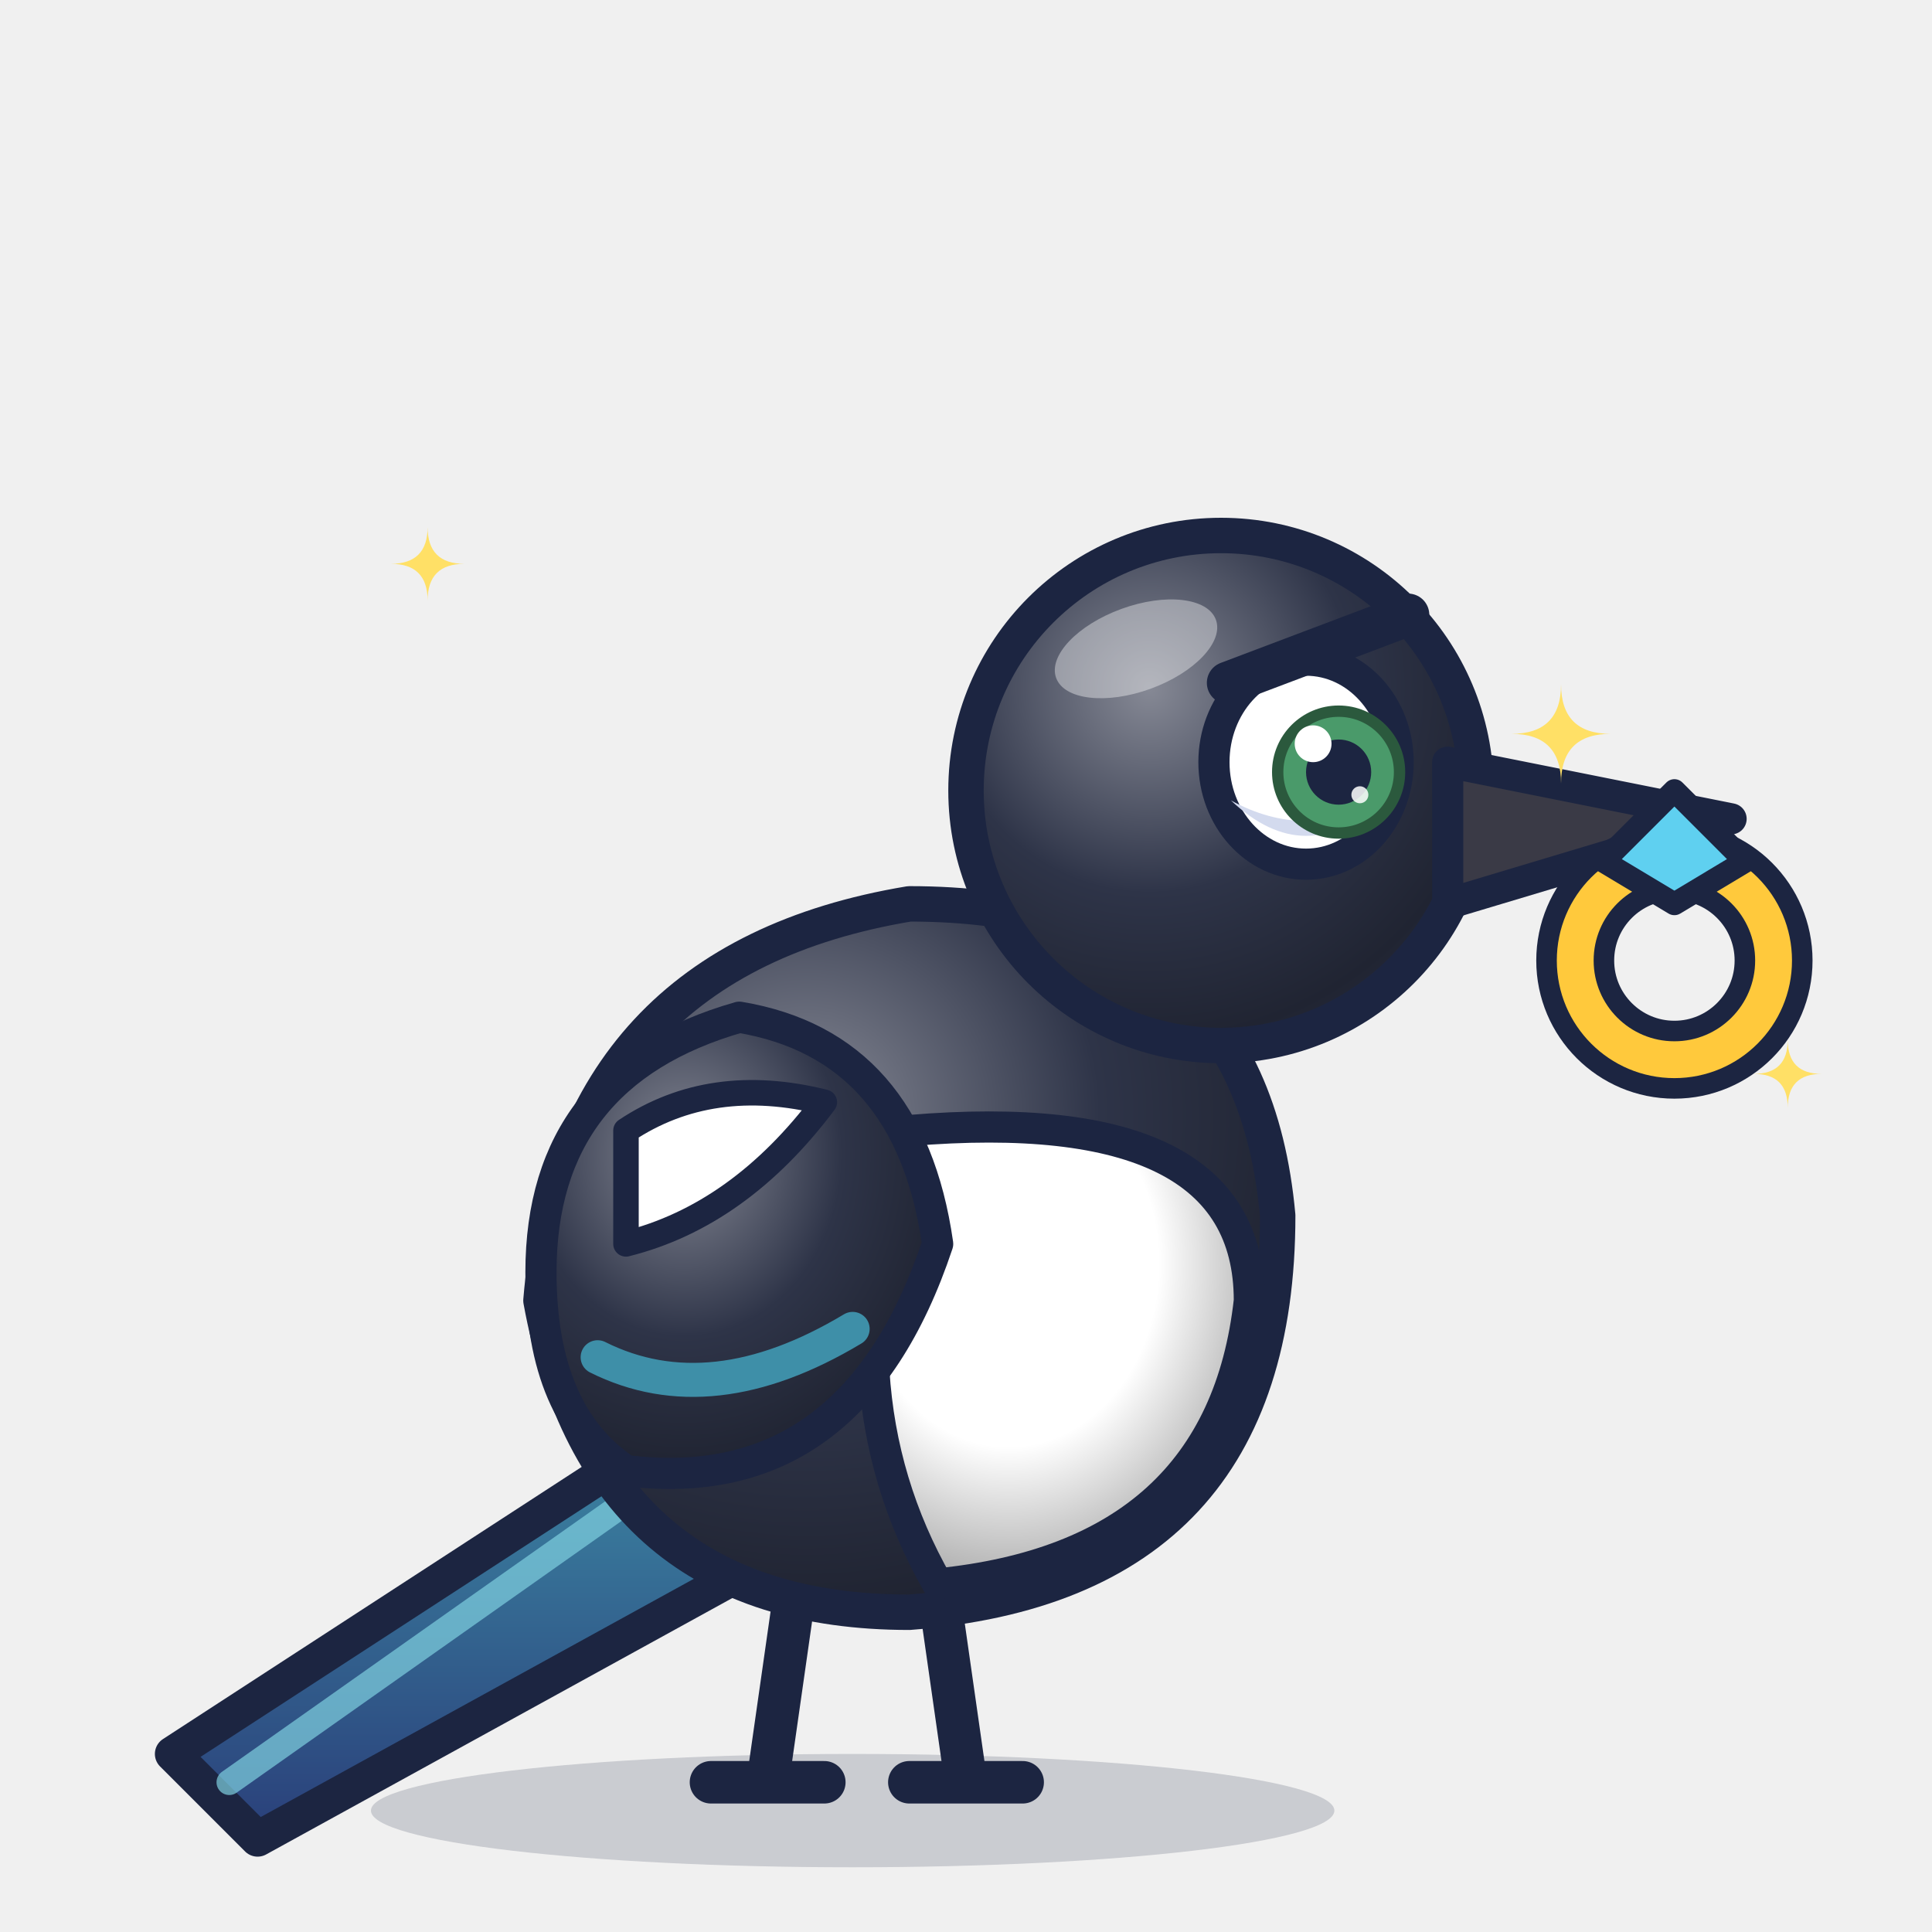
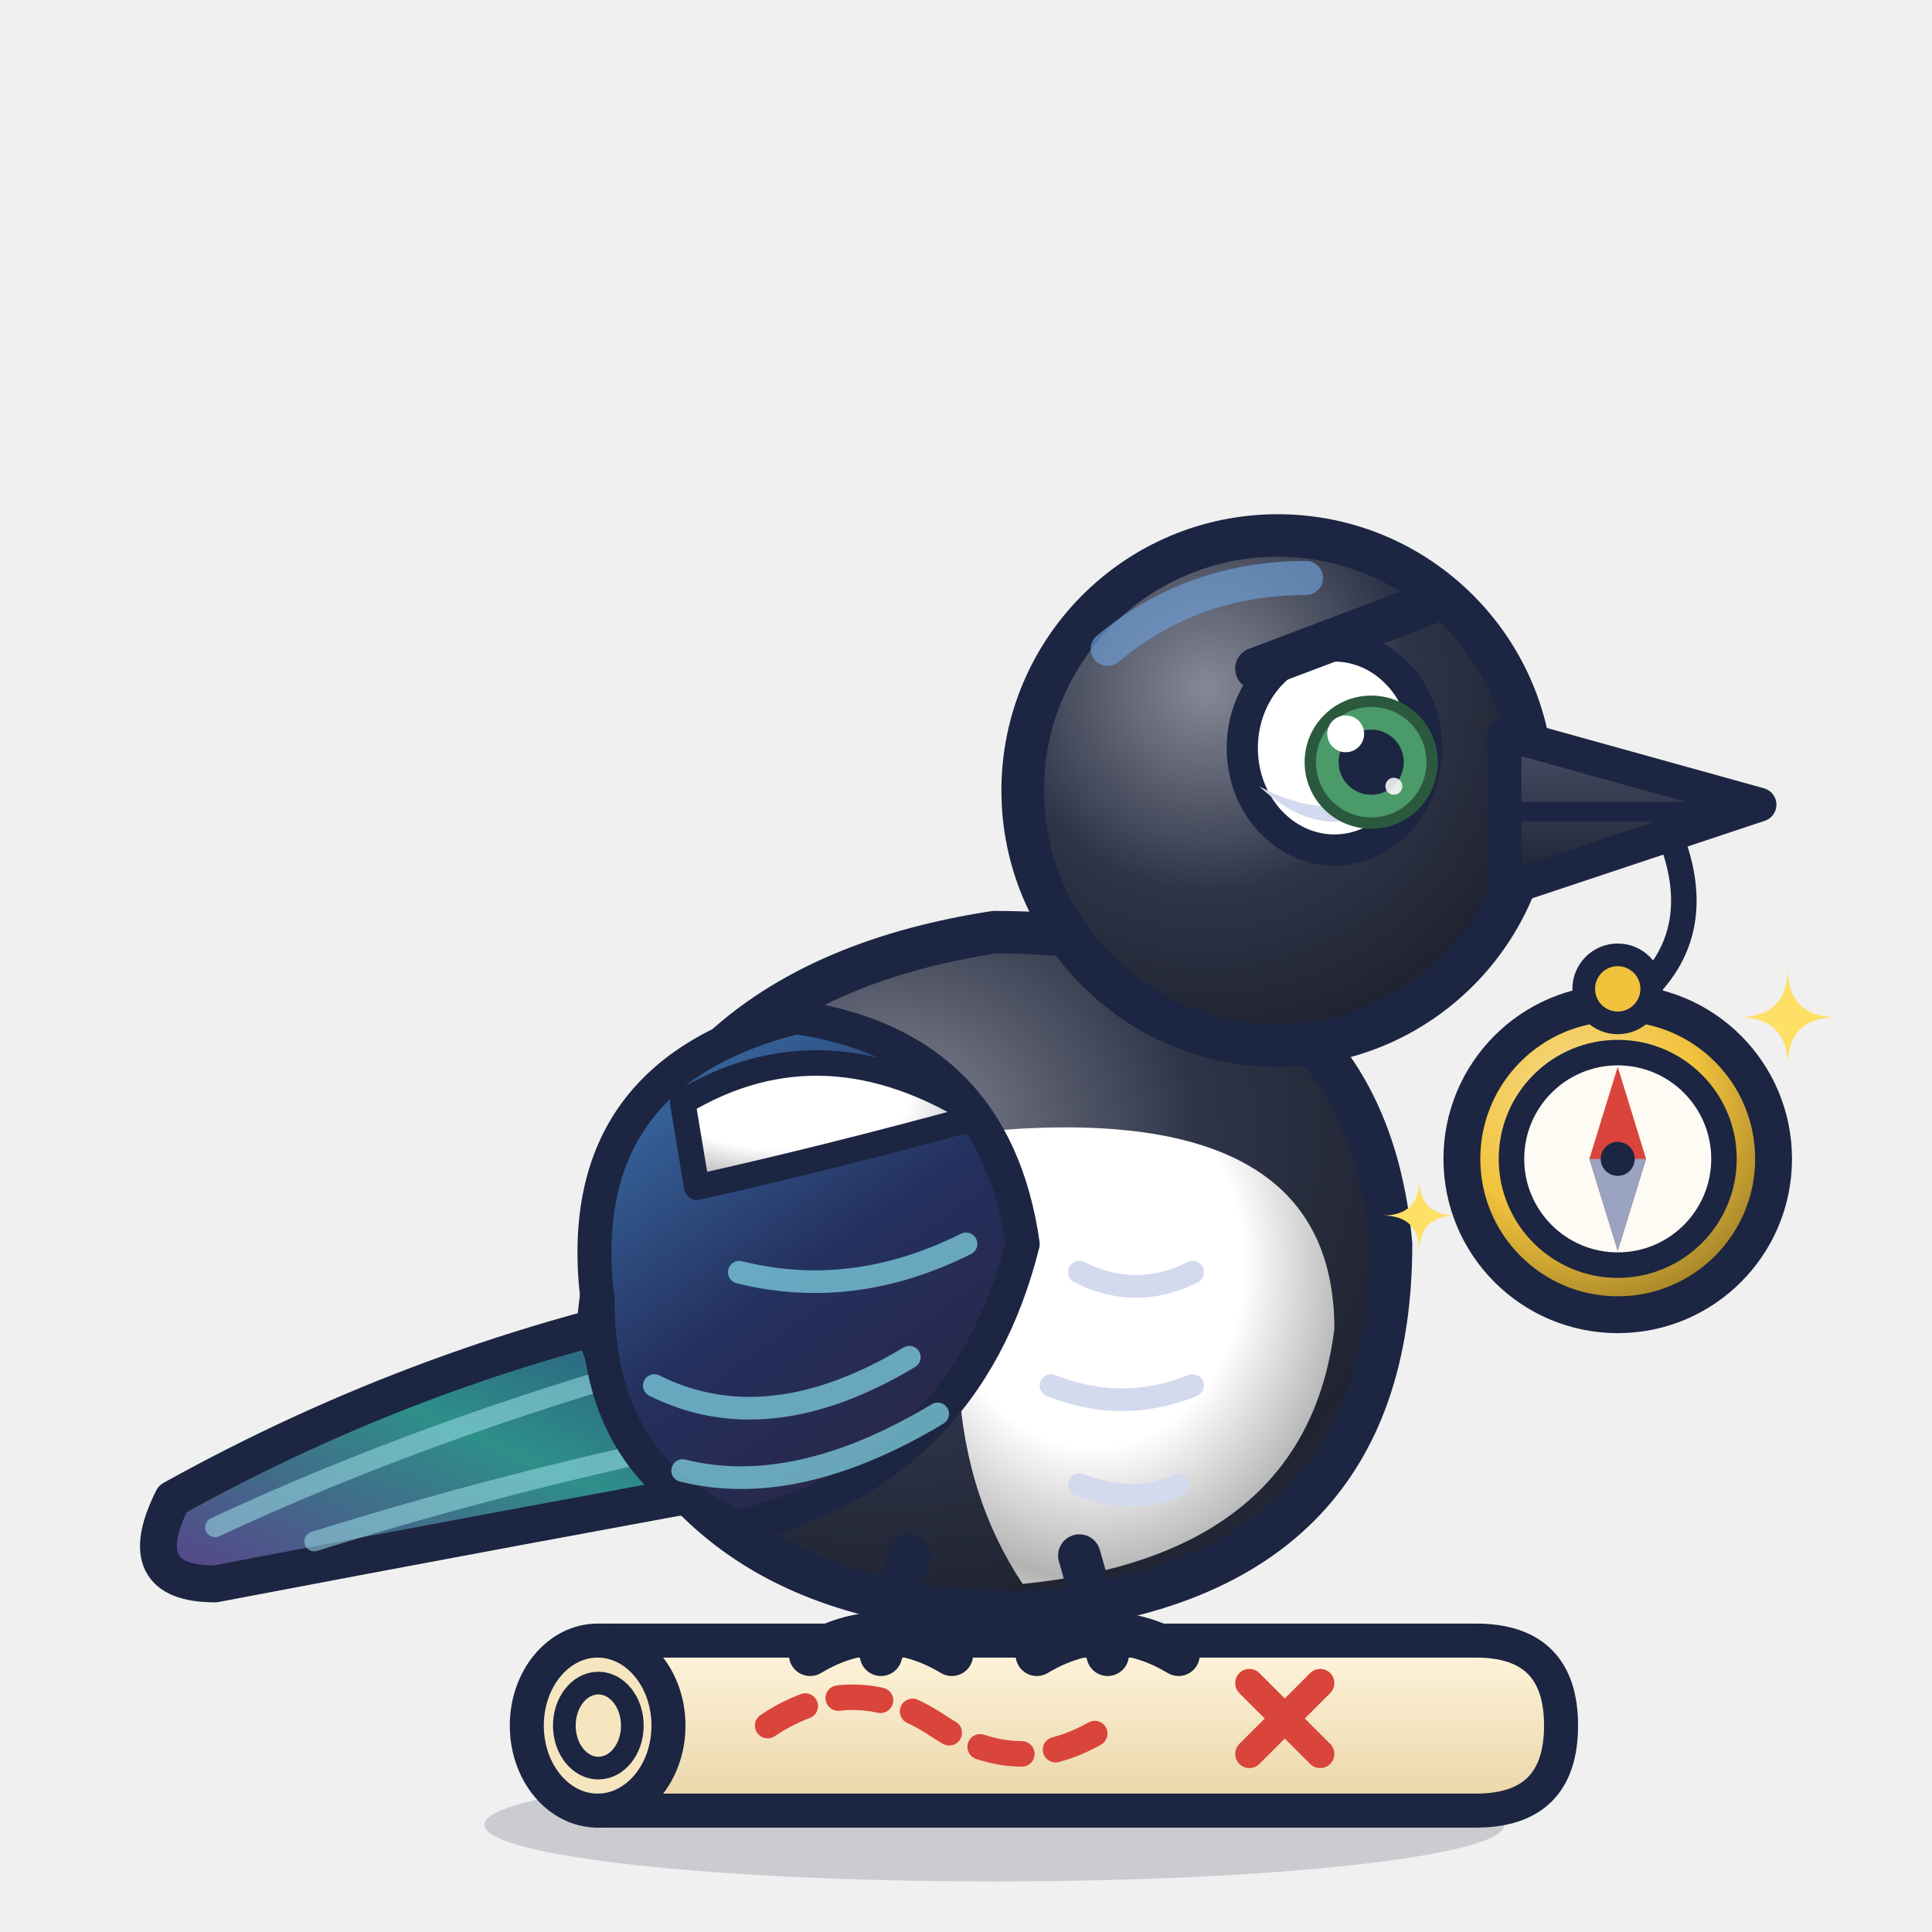
<svg aria-hidden="true" viewBox="0 0 120 120">
  <defs>
-     <radialGradient id="m-elster__b" cx="36%" cy="30%" r="80%">
+     <linearGradient id="m-elster__e" x1=".2" x2=".8" y1="0" y2="1">
+       <stop offset="0" stop-color="#3a6fa8" />
+       <stop offset=".5" stop-color="#24305e" />
+       <stop offset="1" stop-color="#2a2440" />
+     </linearGradient>
+     <linearGradient id="m-elster__a" x1="1" x2="0" y1="0" y2="1">
+       <stop offset="0" stop-color="#2a3f7a" />
+       <stop offset=".5" stop-color="#2e8f8a" />
+       <stop offset="1" stop-color="#5a3f8a" />
+     </linearGradient>
+     <linearGradient id="m-elster__b" x1="0" x2="0" y1="0" y2="1">
+       <stop offset="0" stop-color="#fff6de" />
+       <stop offset="1" stop-color="#e9d4a6" />
+     </linearGradient>
+     <linearGradient id="m-elster__f" x1="0" x2="0" y1="0" y2="1">
+       <stop offset="0" stop-color="#4a4f66" />
+       <stop offset="1" stop-color="#1c2033" />
+     </linearGradient>
+     <radialGradient id="m-elster__c" cx="36%" cy="30%" r="80%">
      <stop offset="0" stop-color="#868995" />
      <stop offset=".5" stop-color="#2e3448" />
      <stop offset=".86" stop-color="#202432" />
      <stop offset="1" stop-color="#282d3e" />
    </radialGradient>
-     <radialGradient id="m-elster__c" cx="36%" cy="30%" r="80%">
+     <radialGradient id="m-elster__d" cx="36%" cy="30%" r="80%">
      <stop offset="0" stop-color="#fff" />
      <stop offset=".5" stop-color="#fff" />
      <stop offset=".86" stop-color="#b3b3b3" />
      <stop offset="1" stop-color="#dbdbdb" />
    </radialGradient>
-     <linearGradient id="m-elster__a" x1="0" x2="0" y1="0" y2="1">
-       <stop offset="0" stop-color="#3e8fa8" />
-       <stop offset="1" stop-color="#2a3f7a" />
-     </linearGradient>
+     <radialGradient id="m-elster__g" cx="36%" cy="30%" r="80%">
+       <stop offset="0" stop-color="#f7dc8e" />
+       <stop offset=".5" stop-color="#f2c23c" />
+       <stop offset=".86" stop-color="#a9882a" />
+       <stop offset="1" stop-color="#d0a734" />
+     </radialGradient>
  </defs>
  <g transform="matrix(.88 0 0 .88 7.2 13.9)">
-     <ellipse cx="52" cy="112" fill="#1c2541" opacity=".18" rx="34" ry="4" />
-     <path fill="url(#m-elster__a)" stroke="#1c2541" stroke-linecap="round" stroke-linejoin="round" stroke-width="2.5" d="M44 82 4 108l6 6 40-22Z" />
-     <path stroke="#7fd0e0" stroke-linecap="round" stroke-width="1.8" d="M42 86 8 110" opacity=".7" />
-     <path fill="none" stroke="#1c2541" stroke-linecap="round" stroke-linejoin="round" stroke-width="3" d="m48 96-2 14m12-14 2 14m-18 0h8m6 0h8" />
-     <path fill="url(#m-elster__b)" stroke="#1c2541" stroke-linecap="round" stroke-linejoin="round" stroke-width="2.5" d="M30 76q2-24 26-28 24 0 26 22 0 26-26 28-22 0-26-22" />
-     <path fill="url(#m-elster__c)" stroke="#1c2541" stroke-linecap="round" stroke-linejoin="round" stroke-width="2.2" d="M56 64q24-2 24 12-2 18-22 20-8-14-2-32" />
-     <path fill="url(#m-elster__b)" stroke="#1c2541" stroke-linecap="round" stroke-linejoin="round" stroke-width="2.2" d="M30 74q0-14 14-18 12 2 14 16-6 18-22 16-6-4-6-14" />
-     <path fill="#fff" stroke="#1c2541" stroke-linecap="round" stroke-linejoin="round" stroke-width="1.8" d="M36 64q6-4 14-2-6 8-14 10Z" />
-     <path fill="none" stroke="#3e8fa8" stroke-linecap="round" stroke-width="2.4" d="M34 80q8 4 18-2" />
-     <circle cx="78" cy="40" r="18" fill="url(#m-elster__b)" stroke="#1c2541" stroke-linecap="round" stroke-linejoin="round" stroke-width="2.5" />
-     <ellipse cx="72" cy="30" fill="#fff" opacity=".38" rx="6" ry="3" transform="rotate(-20 72 30)" />
-     <path fill="#3a3a46" stroke="#1c2541" stroke-linecap="round" stroke-linejoin="round" stroke-width="2.2" d="m94 38 20 4-20 6Z" />
-     <circle cx="110" cy="52" r="7" fill="none" stroke="#1c2541" stroke-width="5.5" />
-     <circle cx="110" cy="52" r="7" fill="none" stroke="#ffc93c" stroke-width="2.6" />
-     <path fill="#5fd0f0" stroke="#1c2541" stroke-linecap="round" stroke-linejoin="round" stroke-width="1.6" d="m105 45 5-5 5 5-5 3Z" />
-     <path fill="#ffe066" d="M102 32.5q0 3.5 3.5 3.5-3.5 0-3.5 3.5 0-3.5-3.5-3.5 3.5 0 3.5-3.5" />
-     <path fill="#ffe066" d="M118 57.6q0 2.4 2.4 2.4-2.4 0-2.4 2.4 0-2.4-2.4-2.4 2.4 0 2.4-2.4" />
-     <ellipse cx="84" cy="38" fill="#fff" stroke="#1c2541" stroke-linecap="round" stroke-linejoin="round" stroke-width="2.2" rx="6.5" ry="7.2" />
-     <path fill="#d3daee" d="M78.7 40.7q5.3 5 10.6 0-5.3 2.9-10.6 0" />
-     <circle cx="86.3" cy="38.7" r="4.3" fill="#4a9a6a" stroke="#2b593d" stroke-width=".8" />
-     <circle cx="86.3" cy="38.7" r="2.3" fill="#1c2541" />
-     <circle cx="84.5" cy="36.7" r="1.3" fill="#fff" />
-     <circle cx="87.8" cy="40.3" r=".6" fill="#fff" opacity=".85" />
-     <path fill="none" stroke="#1c2541" stroke-linecap="round" stroke-width="3" d="m91.2 27.6-12.7 4.8" />
-     <path fill="#ffe066" d="M22 21.4q0 2.6 2.6 2.6-2.6 0-2.6 2.6 0-2.6-2.6-2.6 2.6 0 2.6-2.6" />
+     <ellipse cx="62" cy="113" fill="#1c2541" opacity=".18" rx="36" ry="4" />
+     <path fill="url(#m-elster__a)" stroke="#1c2541" stroke-linecap="round" stroke-linejoin="round" stroke-width="2.6" d="M42 76Q22 80 4 90q-3 6 3 6 21-4 43-8Z" />
+     <path fill="none" stroke="#9be0e8" stroke-linecap="round" stroke-width="1.4" d="M40 80Q22 85 7 92m39-7q-16 3-32 8" opacity=".55" />
+     <path fill="url(#m-elster__b)" stroke="#1c2541" stroke-linecap="round" stroke-linejoin="round" stroke-width="2.4" d="M34 100h62q6 0 6 6t-6 6H34Z" />
+     <ellipse cx="34" cy="106" fill="#f5e6c0" stroke="#1c2541" stroke-linecap="round" stroke-linejoin="round" stroke-width="2.4" rx="5" ry="6" />
+     <path fill="none" stroke="#1c2541" stroke-linecap="round" stroke-linejoin="round" stroke-width="1.6" d="M34 103a2.4 3 0 1 0 .1 0" />
+     <path fill="none" stroke="#d9453b" stroke-dasharray="3 2.4" stroke-linecap="round" stroke-width="1.8" d="M46 106q6-4 12 0t12 0" />
+     <path stroke="#d9453b" stroke-linecap="round" stroke-width="2" d="m80 103 5 5m0-5-5 5" />
+     <path fill="url(#m-elster__c)" stroke="#1c2541" stroke-linecap="round" stroke-linejoin="round" stroke-width="3" d="M34 78q2-24 28-28 26 0 28 22 0 24-26 26-24 0-30-20" />
+     <path fill="url(#m-elster__d)" d="M62 64q24-2 24 14-2 16-22 18-8-12-2-32" />
+     <path fill="none" stroke="#d3daee" stroke-linecap="round" stroke-width="1.6" d="M68 74q4 2 8 0m-10 8q5 2 10 0m-8 7q4 1.5 7 0" />
+     <path fill="url(#m-elster__e)" stroke="#1c2541" stroke-linecap="round" stroke-linejoin="round" stroke-width="2.4" d="M34 76q-2-16 14-20 14 2 16 16-4 16-20 20-10-4-10-16" />
+     <path fill="url(#m-elster__d)" stroke="#1c2541" stroke-linecap="round" stroke-linejoin="round" stroke-width="1.8" d="M40 62q10-6 21 1-11 3-20 5Z" />
+     <path fill="none" stroke="#7fd0e0" stroke-linecap="round" stroke-width="1.6" d="M38 82q8 4 18-2m-16 8q8 2 18-4M44 74q8 2 16-2" opacity=".75" />
+     <path fill="none" stroke="#1c2541" stroke-linecap="round" stroke-linejoin="round" stroke-width="3" d="m56 94-2 7m14-7 2 7m-21 0q5-3 10 0m6 0q5-3 10 0" />
+     <circle cx="82" cy="40" r="18" fill="url(#m-elster__c)" stroke="#1c2541" stroke-linecap="round" stroke-linejoin="round" stroke-width="3" />
+     <path fill="none" stroke="#6c9bd2" stroke-linecap="round" stroke-width="2.4" d="M70 30q6-5 14-5" opacity=".7" />
+     <path fill="url(#m-elster__f)" stroke="#1c2541" stroke-linecap="round" stroke-linejoin="round" stroke-width="2.4" d="m98 36 18 5-18 6Z" />
+     <path fill="none" stroke="#1c2541" stroke-linecap="round" stroke-linejoin="round" stroke-width="1.4" d="M98 41.5h14" />
+     <path fill="none" stroke="#1c2541" stroke-linecap="round" stroke-linejoin="round" stroke-width="1.8" d="M110 44q2 6-2 10" />
+     <circle cx="106" cy="66" r="11" fill="url(#m-elster__g)" stroke="#1c2541" stroke-linecap="round" stroke-linejoin="round" stroke-width="2.6" />
+     <circle cx="106" cy="66" r="7.5" fill="#fdfbf4" stroke="#1c2541" stroke-linecap="round" stroke-linejoin="round" stroke-width="1.8" />
+     <path fill="#d9453b" d="m106 59.5 2 6.5-2 6.5-2-6.5Z" />
+     <path fill="#9aa3c2" d="M106 66h2l-2 6.5-2-6.5Z" />
+     <circle cx="106" cy="66" r="1.2" fill="#1c2541" />
+     <circle cx="106" cy="54" r="2.4" fill="#f2c23c" stroke="#1c2541" stroke-linecap="round" stroke-linejoin="round" stroke-width="1.6" />
+     <path fill="#ffe066" d="M118 52.5q0 3.5 3.5 3.5-3.5 0-3.5 3.5 0-3.5-3.5-3.5 3.5 0 3.5-3.5" />
+     <path fill="#ffe066" d="M92 67.4q0 2.6 2.6 2.6-2.6 0-2.6 2.6 0-2.6-2.6-2.6 2.6 0 2.6-2.6" />
+     <ellipse cx="86" cy="37" fill="#fff" stroke="#1c2541" stroke-linecap="round" stroke-linejoin="round" stroke-width="2.2" rx="6.5" ry="7.2" />
+     <path fill="#d3daee" d="M80.7 39.7q5.3 5 10.6 0-5.3 2.9-10.6 0" />
+     <circle cx="88.6" cy="38" r="4.3" fill="#4a9a6a" stroke="#2b593d" stroke-width=".8" />
+     <circle cx="88.6" cy="38" r="2.3" fill="#1c2541" />
+     <circle cx="86.8" cy="36" r="1.3" fill="#fff" />
+     <circle cx="90.2" cy="39.7" r=".6" fill="#fff" opacity=".85" />
+     <path fill="none" stroke="#1c2541" stroke-linecap="round" stroke-width="3" d="m93.2 26.6-12.7 4.8" />
  </g>
</svg>
